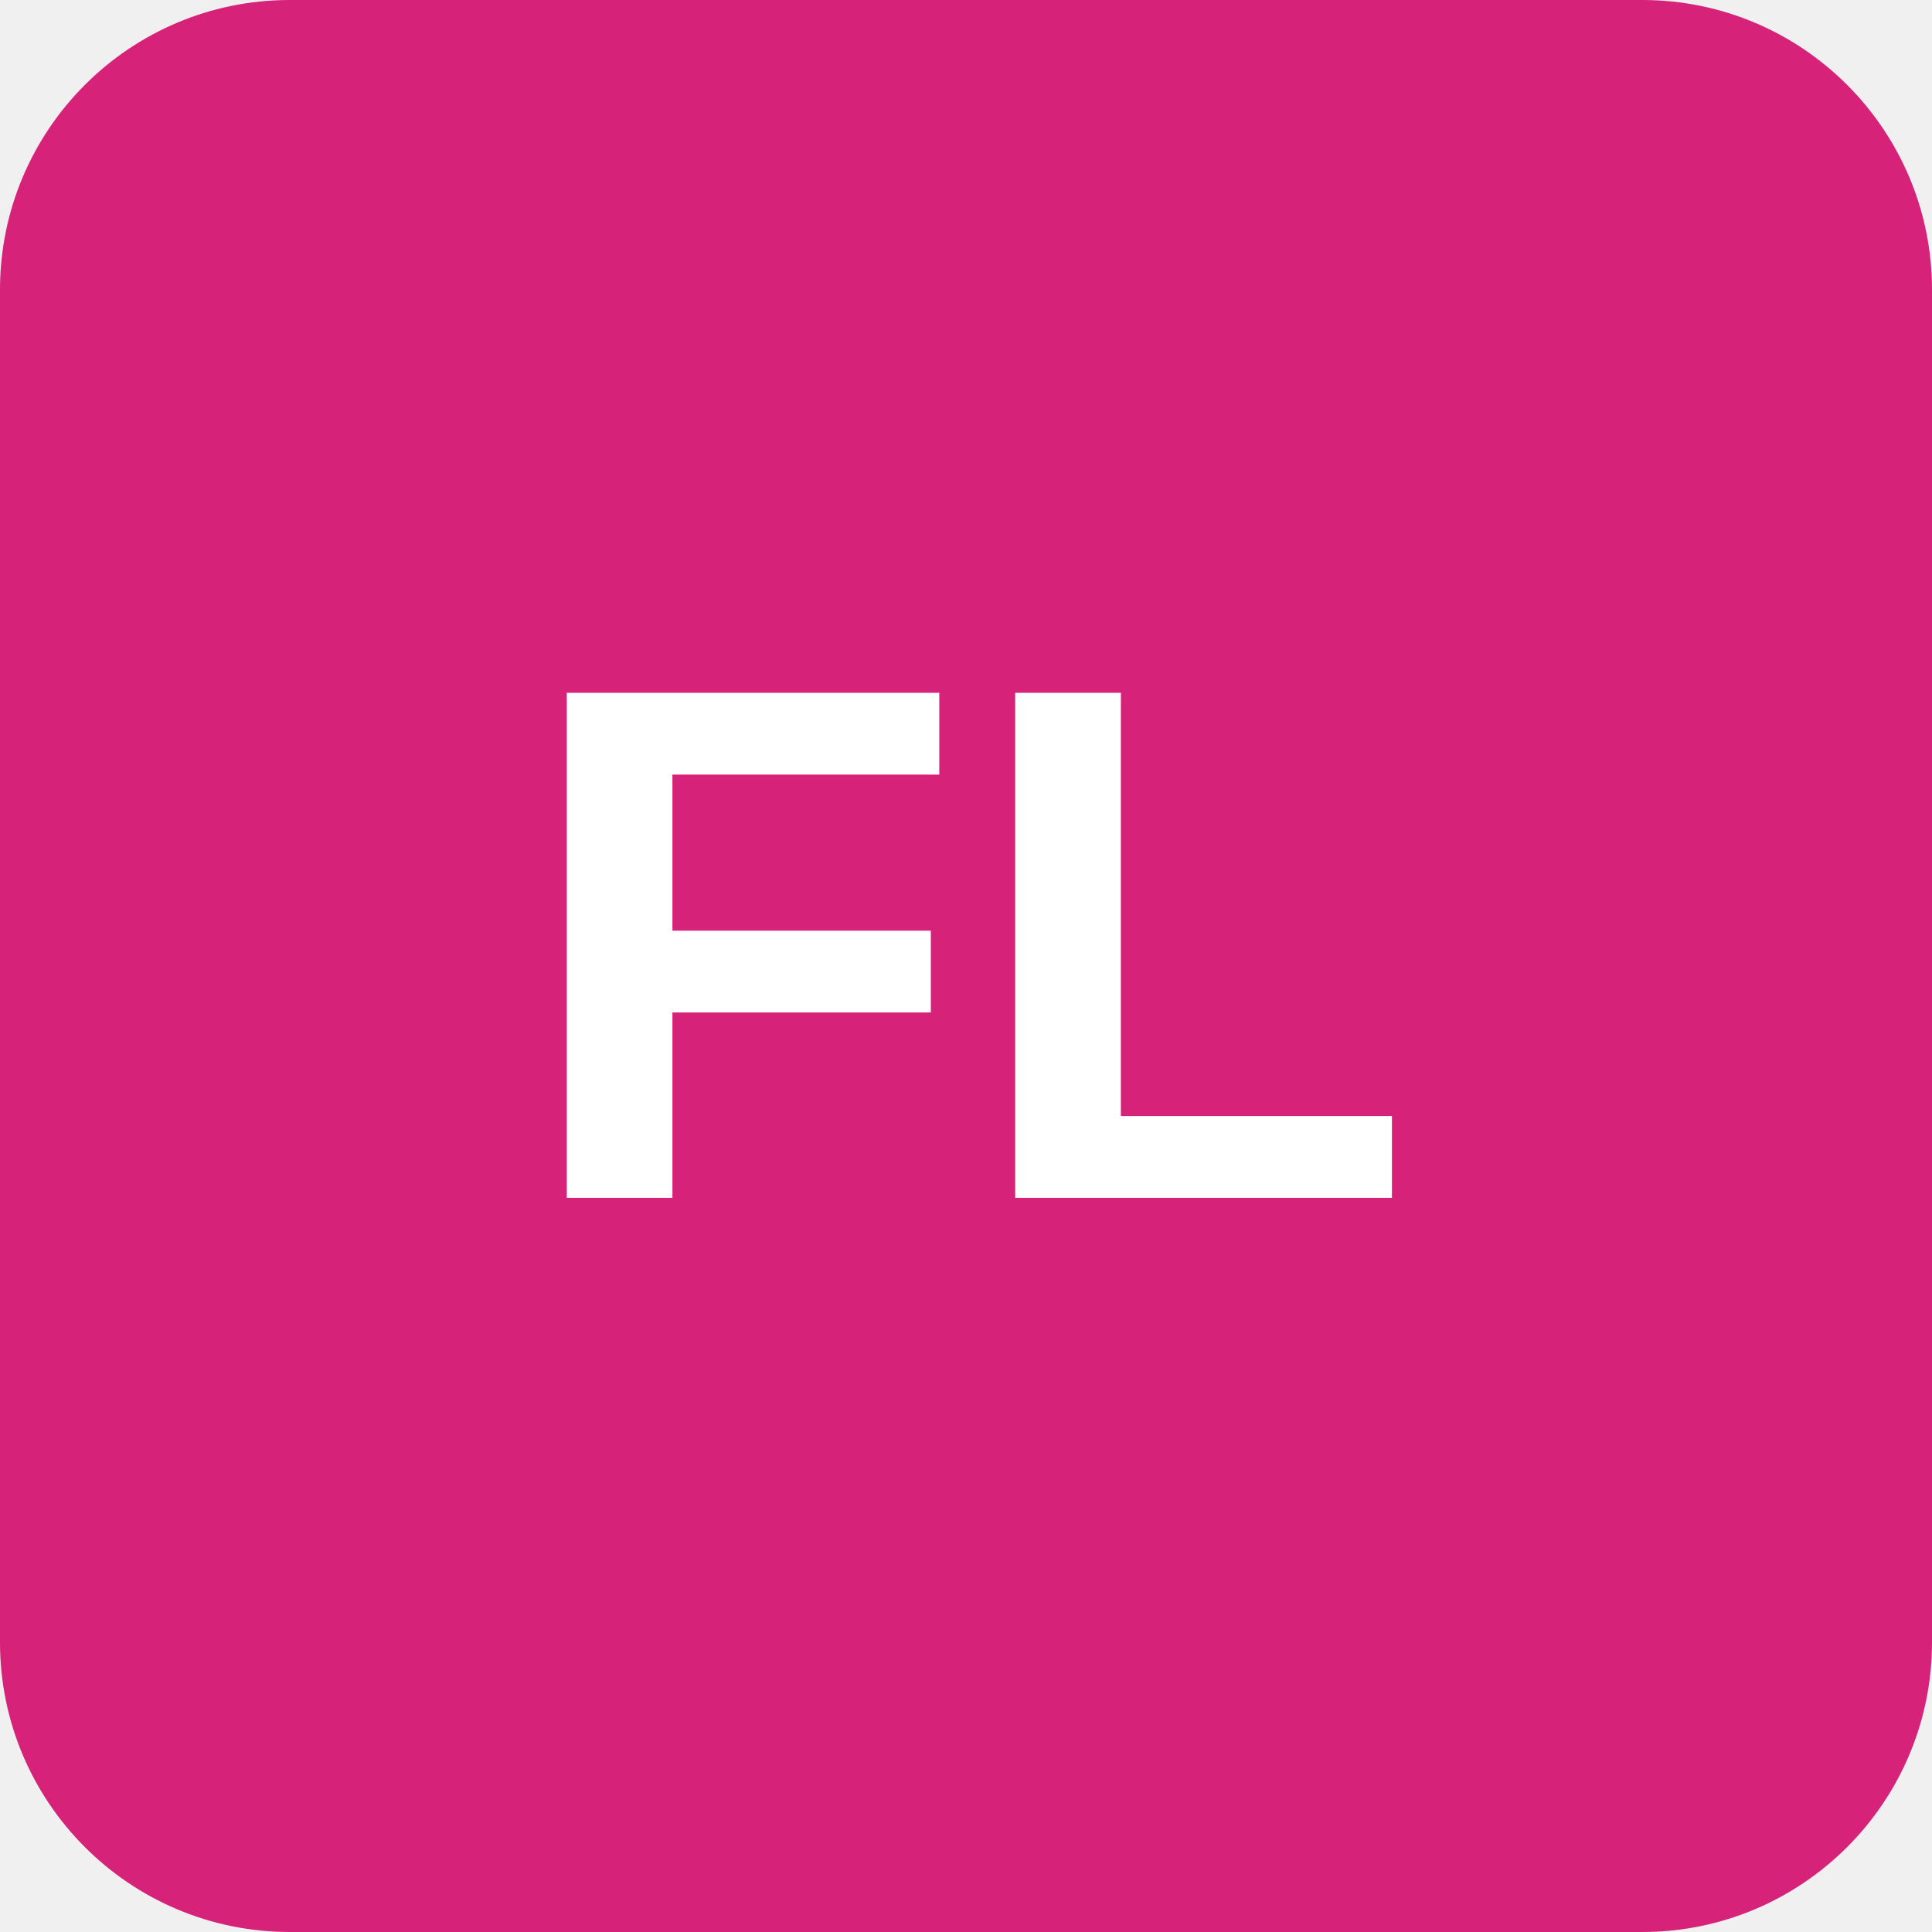
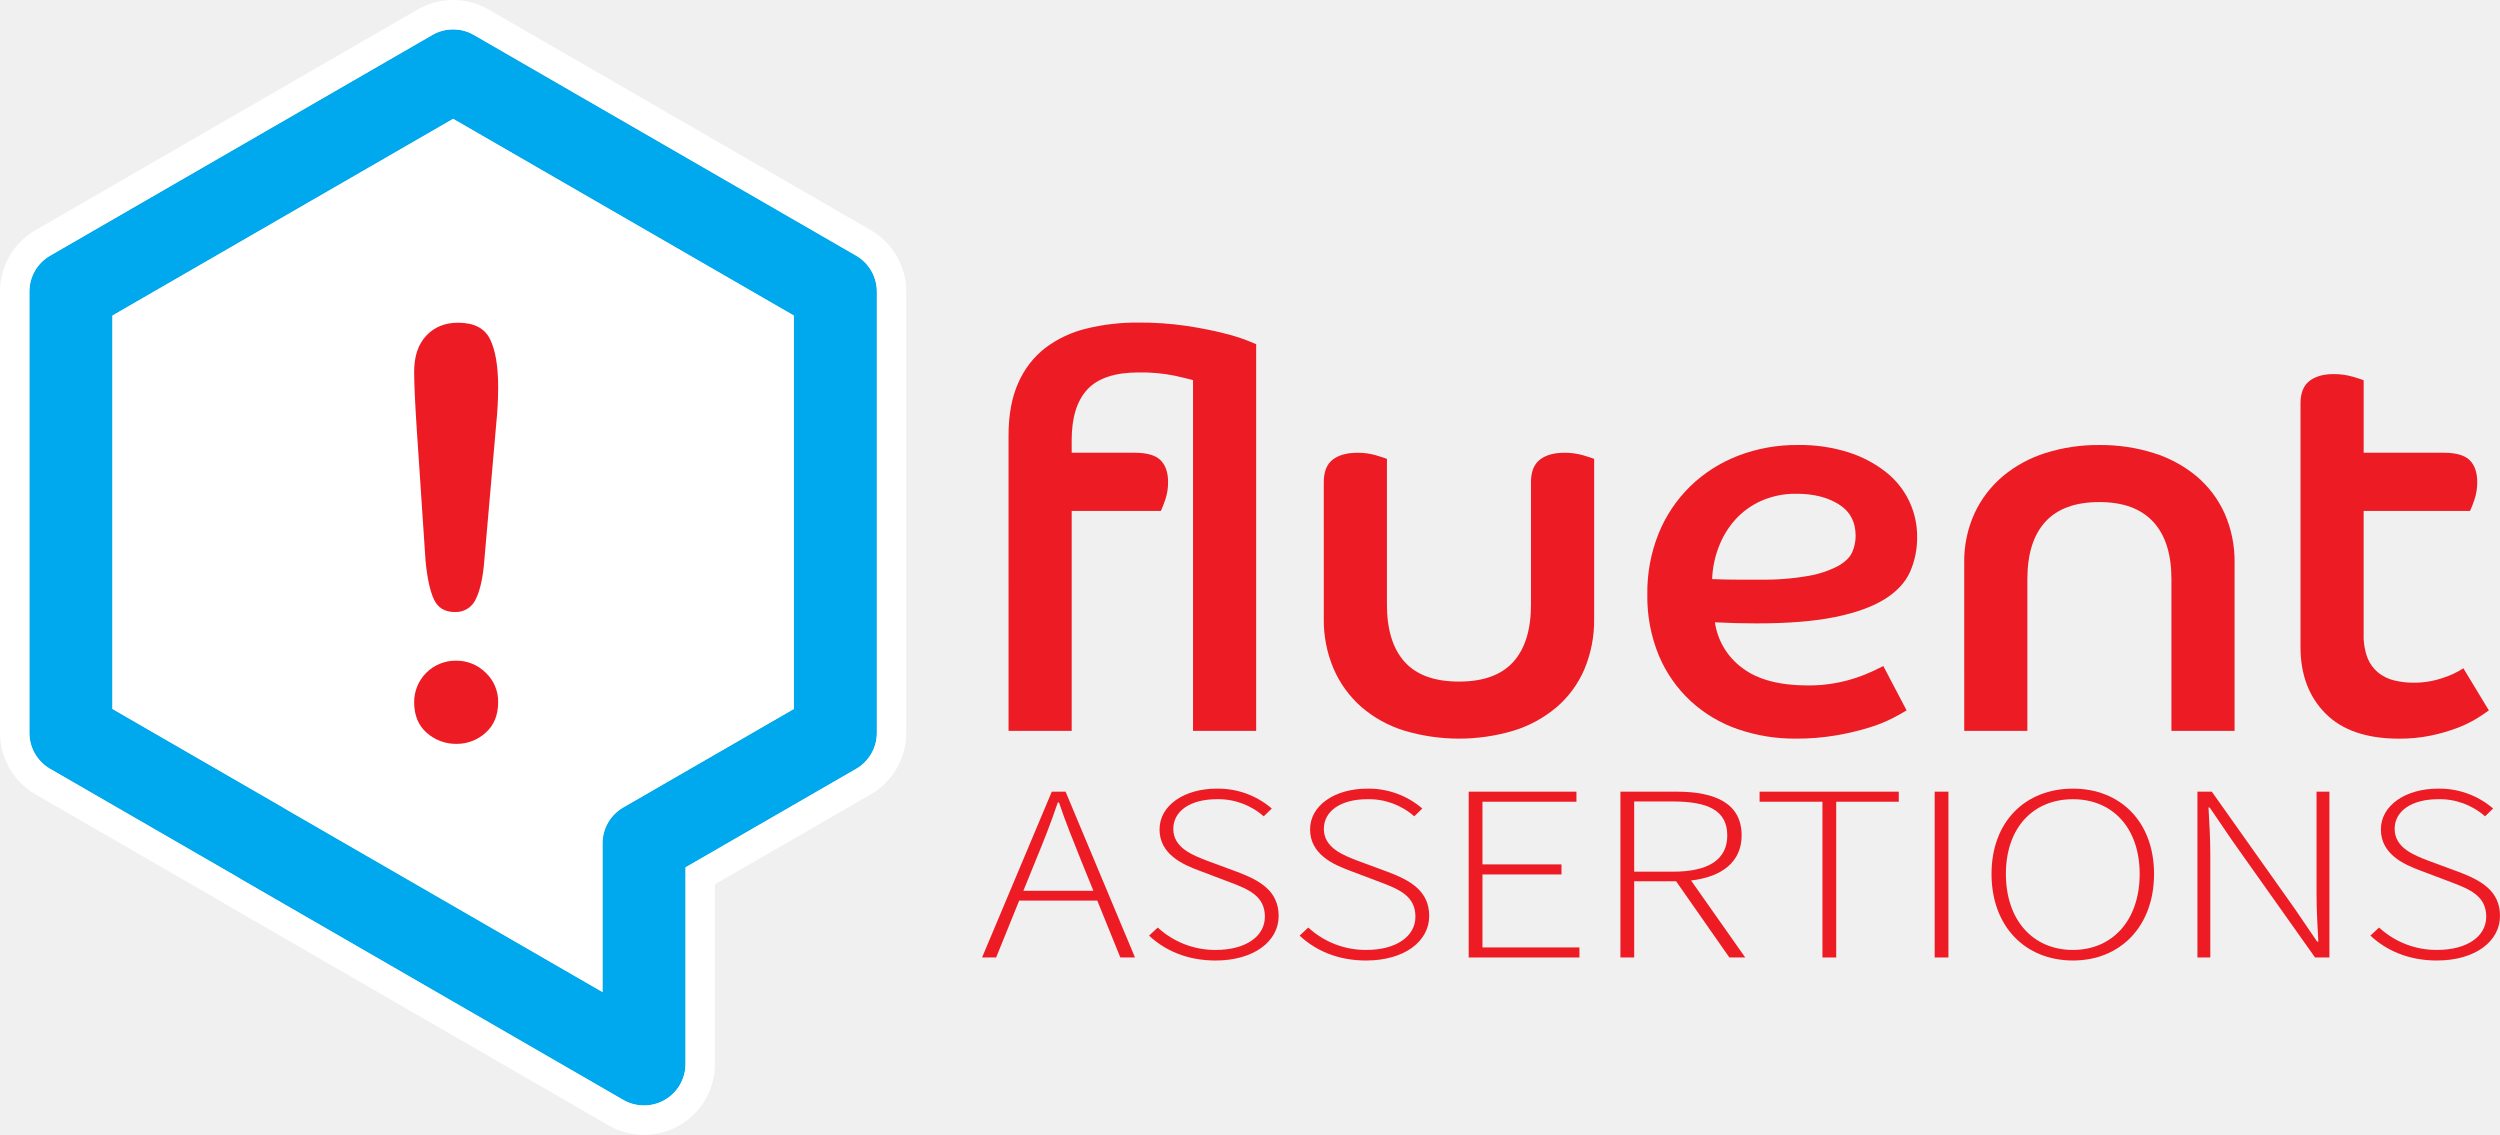
- <svg xmlns="http://www.w3.org/2000/svg" viewBox="0 0 100 100">
-   <rect width="100" height="100" rx="15" fill="#d62278" />
-   <text x="50" y="62" font-family="Arial,sans-serif" font-size="38" font-weight="bold" fill="white" text-anchor="middle">FL</text>
+ <svg xmlns="http://www.w3.org/2000/svg" id="Layer_1" data-name="Layer 1" viewBox="0 0 1021.353 463.634">
+   <defs>
+     <style>.cls-1{fill:#00a9ee;}.cls-2{fill:#fff;}.cls-3{fill:#ed1c24;}</style>
+   </defs>
+   <path class="cls-1" d="M479.08,384.614,322.929,294.458a16.962,16.962,0,0,0-16.969,0L149.808,384.614a16.968,16.968,0,0,0-8.485,14.695v180.3a16.968,16.968,0,0,0,8.485,14.695l76.953,44.436c.336.224.679.439,1.036.646l156.152,90.156a16.969,16.969,0,0,0,25.454-14.7V634.535l69.678-40.227a16.968,16.968,0,0,0,8.484-14.695v-180.3A16.969,16.969,0,0,0,479.08,384.614Zm-25.454,185.2-69.678,40.231a16.968,16.968,0,0,0-8.485,14.695v60.717L245.888,610.643c-.336-.228-.679-.443-1.036-.646l-69.591-40.181V409.107l139.183-80.359,139.183,80.359Z" transform="translate(-129.323 -280.183)" />
+   <path class="cls-2" d="M485.077,374.22,328.929,284.065a28.962,28.962,0,0,0-28.969,0L143.808,374.222a29.042,29.042,0,0,0-14.484,25.087v180.3A29.043,29.043,0,0,0,143.811,604.7l76.653,44.263c.431.279.867.547,1.3.8l156.183,90.174A28.969,28.969,0,0,0,421.4,714.848V641.463L485.08,604.7a29.042,29.042,0,0,0,14.485-25.087v-180.3A29.043,29.043,0,0,0,485.077,374.22Zm2.487,205.393a16.969,16.969,0,0,1-8.484,14.695L409.4,634.535v80.313a16.973,16.973,0,0,1-25.454,14.7L227.8,639.39c-.356-.207-.7-.423-1.036-.646l-76.953-44.436a16.968,16.968,0,0,1-8.485-14.695v-180.3a16.968,16.968,0,0,1,8.485-14.695L305.96,294.458a16.962,16.962,0,0,1,16.969,0L479.08,384.614a16.969,16.969,0,0,1,8.484,14.695Z" transform="translate(-129.323 -280.183)" />
+   <path class="cls-2" d="M175.261,409.107V569.815L244.853,610c.356.2.7.418,1.036.646l91.083,52.59,38.493,22.225V624.741a16.961,16.961,0,0,1,7.524-14.1q.468-.313.96-.6l69.678-40.231V409.107L314.444,328.748Z" transform="translate(-129.323 -280.183)" />
+   <path class="cls-3" d="M303.176,509.305l-3.637-54.433q-1.019-15.908-1.019-22.844,0-9.433,4.947-14.715t13.008-5.286q9.769,0,13.066,6.761t3.3,19.492a148.573,148.573,0,0,1-.8,15.225l-4.889,56.028q-.8,10-3.405,15.341a8.939,8.939,0,0,1-8.642,5.344q-6.127,0-8.518-5.174T303.176,509.305Zm12.619,74.778a17.874,17.874,0,0,1-12.105-4.491q-5.17-4.487-5.17-12.557A16.883,16.883,0,0,1,315.563,550.1a16.86,16.86,0,0,1,12.221,4.942,16.177,16.177,0,0,1,5.054,11.989q0,7.96-5.112,12.5A17.422,17.422,0,0,1,315.795,584.083Z" transform="translate(-129.323 -280.183)" />
+   <path class="cls-3" d="M541.353,458.14q0-12.672,3.961-21.5a36.561,36.561,0,0,1,10.978-14.26,45.382,45.382,0,0,1,16.749-7.922,85.8,85.8,0,0,1,21.276-2.489,129.654,129.654,0,0,1,19.8,1.358q8.71,1.358,14.938,2.942a81.466,81.466,0,0,1,9.619,2.942q3.4,1.358,3.848,1.584V578.78h-25.8V435.506q-1.358-.451-7.356-1.811a68.46,68.46,0,0,0-14.825-1.358q-14.487,0-20.937,6.9t-6.451,20.711v5.205h25.8q7.469,0,10.525,3.056t3.056,8.94a21.743,21.743,0,0,1-1.132,7.13,43.36,43.36,0,0,1-1.811,4.64H567.156V578.78h-25.8Z" transform="translate(-129.323 -280.183)" />
+   <path class="cls-3" d="M670.14,477.153q0-6.334,3.621-9.166t10.186-2.83a25.929,25.929,0,0,1,7.469,1.019q3.4,1.02,4.527,1.472v59.527q0,15.394,7.242,23.426t22.182,8.035q14.938,0,22.182-8.035t7.242-23.426V477.153q0-6.334,3.621-9.166t9.959-2.83a26.794,26.794,0,0,1,7.7,1.019q3.4,1.02,4.527,1.472v65.186a51.756,51.756,0,0,1-3.961,20.71,42.364,42.364,0,0,1-11.316,15.5,49.993,49.993,0,0,1-17.541,9.619,78.133,78.133,0,0,1-44.816,0,48.8,48.8,0,0,1-17.428-9.619,44.023,44.023,0,0,1-11.316-15.5,50.461,50.461,0,0,1-4.074-20.71Z" transform="translate(-129.323 -280.183)" />
+   <path class="cls-3" d="M908.248,570.4q-1.815,1.135-5.658,3.169a57.769,57.769,0,0,1-9.62,3.848,108.918,108.918,0,0,1-13.354,3.169,94.632,94.632,0,0,1-16.637,1.358,71.043,71.043,0,0,1-23.652-3.848,54.94,54.94,0,0,1-19.238-11.431,53.8,53.8,0,0,1-13.015-18.56,63,63,0,0,1-4.753-25.237,64.149,64.149,0,0,1,4.64-24.784,56.743,56.743,0,0,1,12.9-19.238A58.169,58.169,0,0,1,839.327,466.4a66.43,66.43,0,0,1,24.559-4.413,65.066,65.066,0,0,1,20.823,3.056,48.245,48.245,0,0,1,15.277,8.147,33.33,33.33,0,0,1,12.563,26.369,34.265,34.265,0,0,1-2.942,14.372q-2.944,6.451-10.412,11.091t-20.145,7.243q-12.678,2.6-32.14,2.6-4.531,0-8.488-.113t-8.487-.339a28.116,28.116,0,0,0,11.2,18.673q9.39,7.129,26.821,7.13a60.776,60.776,0,0,0,10.865-.905,61.61,61.61,0,0,0,8.94-2.264,63.814,63.814,0,0,0,6.79-2.716q2.827-1.358,4.187-2.037ZM828.8,516.762q5.2.229,9.959.227h9.506a103.389,103.389,0,0,0,20.145-1.584,40.774,40.774,0,0,0,12-4.074q4.3-2.489,5.658-5.658a16.5,16.5,0,0,0,1.358-6.564q0-8.6-6.9-12.9t-17.089-4.3a34.614,34.614,0,0,0-14.712,2.942,31.9,31.9,0,0,0-10.638,7.809,35.685,35.685,0,0,0-6.678,11.2A40.465,40.465,0,0,0,828.8,516.762Z" transform="translate(-129.323 -280.183)" />
+   <path class="cls-3" d="M931.786,510.2a47.191,47.191,0,0,1,4.188-20.258,44.1,44.1,0,0,1,11.543-15.164,51.2,51.2,0,0,1,17.428-9.507,70.944,70.944,0,0,1,22.068-3.281,72.047,72.047,0,0,1,22.182,3.281,51.092,51.092,0,0,1,17.541,9.507,42.966,42.966,0,0,1,11.431,15.164,48.35,48.35,0,0,1,4.074,20.258V578.78h-25.8V516.762q0-15.388-7.47-23.426T987.013,485.3q-14.716,0-22.068,8.035t-7.355,23.426V578.78h-25.8Z" transform="translate(-129.323 -280.183)" />
+   <path class="cls-3" d="M1069.172,445.013q0-6.334,3.621-9.167t9.959-2.829a27.084,27.084,0,0,1,7.583,1.019q3.507,1.018,4.64,1.471v29.65h32.819q7.469,0,10.524,3.056t3.056,8.94a21.756,21.756,0,0,1-1.131,7.13,43.2,43.2,0,0,1-1.812,4.64h-43.457V539.4a24.829,24.829,0,0,0,1.585,9.619,14.954,14.954,0,0,0,4.413,6,16.584,16.584,0,0,0,6.563,3.169,32.993,32.993,0,0,0,7.81.905,35.822,35.822,0,0,0,12.222-2.037,34.575,34.575,0,0,0,8.148-3.848l10.412,17.2q-1.815,1.359-5.093,3.4a47.089,47.089,0,0,1-8.035,3.848,71.831,71.831,0,0,1-10.638,3.056,62.624,62.624,0,0,1-12.9,1.245q-19.92,0-30.1-10.3T1069.172,544.6Z" transform="translate(-129.323 -280.183)" />
+   <path class="cls-3" d="M577.612,648.122H545.7l-9.415,23.232h-5.747l28.488-67.744h5.625l28.366,67.744h-5.991Zm-1.589-4.009-5.135-12.645c-3.179-8.019-6.114-15.111-8.926-23.438h-.489c-2.812,8.327-5.624,15.42-8.925,23.438l-5.135,12.645Z" transform="translate(-129.323 -280.183)" />
+   <path class="cls-3" d="M602.309,659.121a34.538,34.538,0,0,0,23.72,9.149c12.227,0,20.052-5.551,20.052-13.569,0-8.43-6.6-11.205-14.55-14.187l-12.227-4.626c-6.969-2.569-16.262-6.784-16.262-16.858,0-9.766,10.026-16.653,23.353-16.653a33.573,33.573,0,0,1,22.5,8.121l-3.3,3.187a27.964,27.964,0,0,0-19.2-6.99c-10.637,0-17.729,4.729-17.729,12.13,0,7.813,8.07,10.794,13.939,13.056l12.227,4.523c8.926,3.392,16.873,7.606,16.873,17.989s-10.148,18.2-25.8,18.2c-11.738,0-20.786-4.215-27.144-10.177Z" transform="translate(-129.323 -280.183)" />
+   <path class="cls-3" d="M663.811,659.121a34.534,34.534,0,0,0,23.72,9.149c12.227,0,20.052-5.551,20.052-13.569,0-8.43-6.6-11.205-14.55-14.187l-12.227-4.626c-6.97-2.569-16.262-6.784-16.262-16.858,0-9.766,10.026-16.653,23.354-16.653a33.573,33.573,0,0,1,22.5,8.121l-3.3,3.187a27.966,27.966,0,0,0-19.2-6.99c-10.638,0-17.729,4.729-17.729,12.13,0,7.813,8.07,10.794,13.938,13.056l12.228,4.523c8.925,3.392,16.873,7.606,16.873,17.989s-10.148,18.2-25.8,18.2c-11.738,0-20.786-4.215-27.144-10.177Z" transform="translate(-129.323 -280.183)" />
+   <path class="cls-3" d="M729.346,603.611h44.017v4.112H734.97v25.6h32.279v4.111H734.97v29.812h39.615v4.112H729.346Z" transform="translate(-129.323 -280.183)" />
+   <path class="cls-3" d="M835.84,671.355l-21.764-31.147H796.958v31.147h-5.624V603.611H814.32c16.018,0,26.532,4.935,26.532,17.887,0,10.794-8.069,16.962-20.663,18.4l22.131,31.456ZM812.853,636.3c14.306,0,22.131-4.831,22.131-14.8,0-10.177-7.825-13.878-22.131-13.878h-15.9V636.3Z" transform="translate(-129.323 -280.183)" />
+   <path class="cls-3" d="M873.866,607.723H848.189v-4.112h56.855v4.112H879.49v63.632h-5.624Z" transform="translate(-129.323 -280.183)" />
+   <path class="cls-3" d="M919.716,603.611h5.624v67.744h-5.624Z" transform="translate(-129.323 -280.183)" />
+   <path class="cls-3" d="M942.944,637.226c0-21.382,13.816-34.849,33.258-34.849,19.318,0,33.135,13.467,33.135,34.849,0,21.484-13.816,35.362-33.135,35.362C956.761,672.588,942.944,658.71,942.944,637.226Zm60.523,0c0-18.71-11-30.531-27.266-30.531-16.385,0-27.389,11.821-27.389,30.531,0,18.812,11,31.045,27.389,31.045C992.464,668.271,1003.468,656.037,1003.468,637.226Z" transform="translate(-129.323 -280.183)" />
+   <path class="cls-3" d="M1027.063,603.611h5.869l33.868,47.8,9.17,13.467h.489c-.366-6.579-.733-13.158-.733-19.737v-41.53h5.258v67.744h-5.869l-33.868-47.8-9.171-13.466h-.488c.366,6.476.733,12.644.733,19.223v42.045h-5.258Z" transform="translate(-129.323 -280.183)" />
+   <path class="cls-3" d="M1101.28,659.121a34.534,34.534,0,0,0,23.72,9.149c12.227,0,20.052-5.551,20.052-13.569,0-8.43-6.6-11.205-14.55-14.187l-12.227-4.626c-6.97-2.569-16.262-6.784-16.262-16.858,0-9.766,10.026-16.653,23.354-16.653a33.573,33.573,0,0,1,22.5,8.121l-3.3,3.187a27.966,27.966,0,0,0-19.2-6.99c-10.638,0-17.729,4.729-17.729,12.13,0,7.813,8.07,10.794,13.938,13.056L1133.8,636.4c8.925,3.392,16.873,7.606,16.873,17.989s-10.148,18.2-25.8,18.2c-11.738,0-20.786-4.215-27.144-10.177Z" transform="translate(-129.323 -280.183)" />
</svg>
